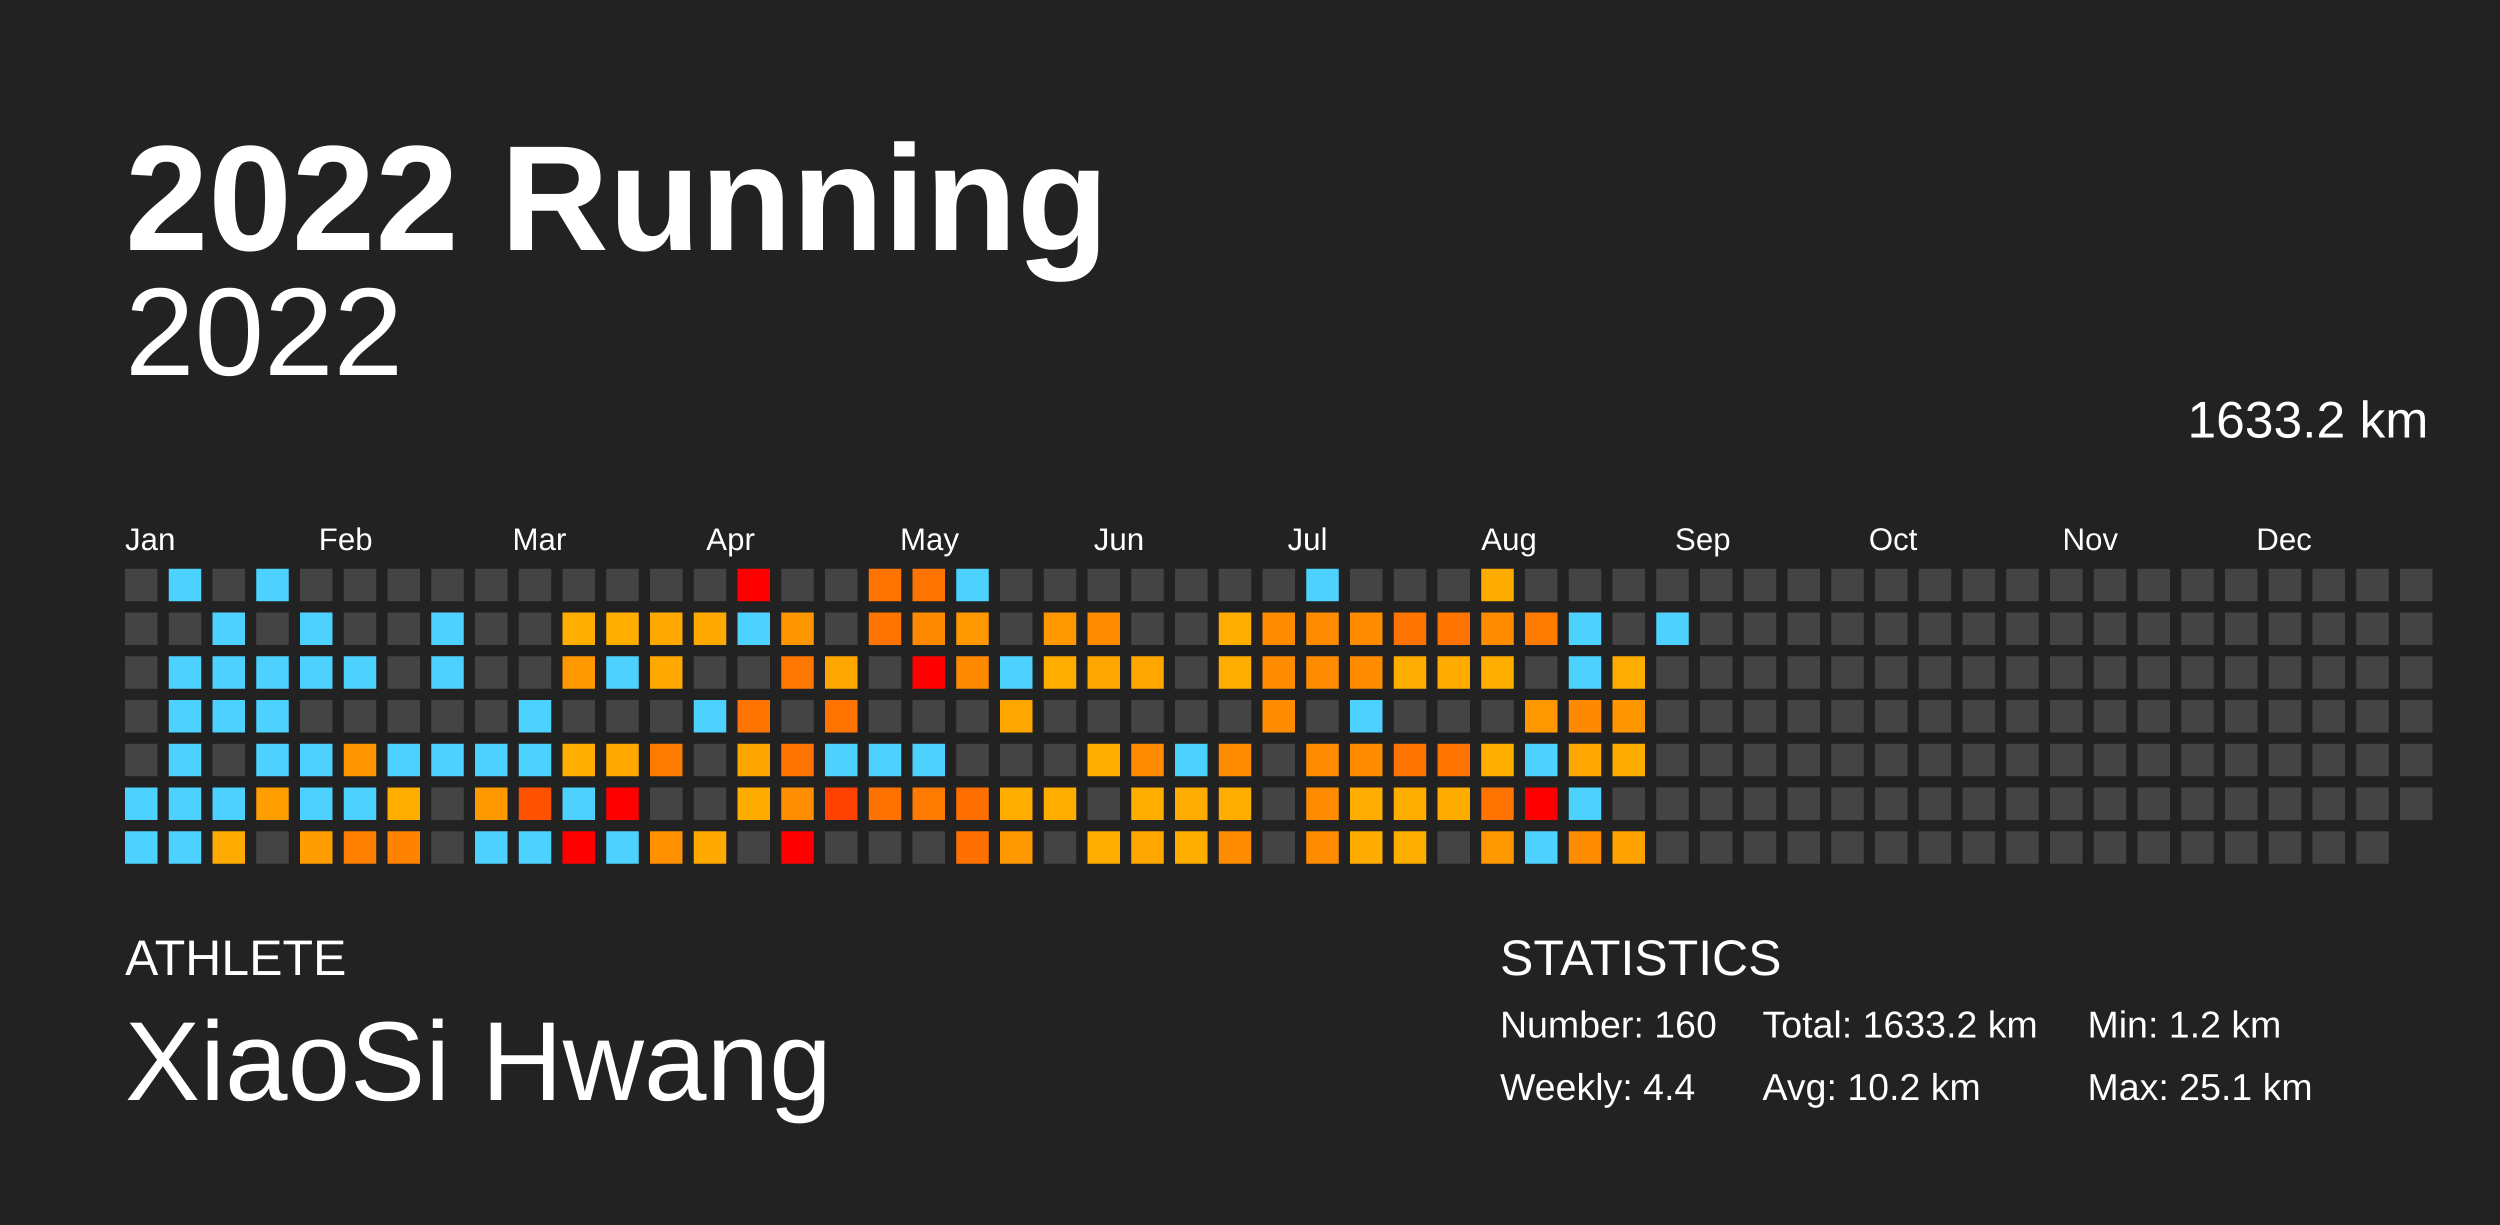
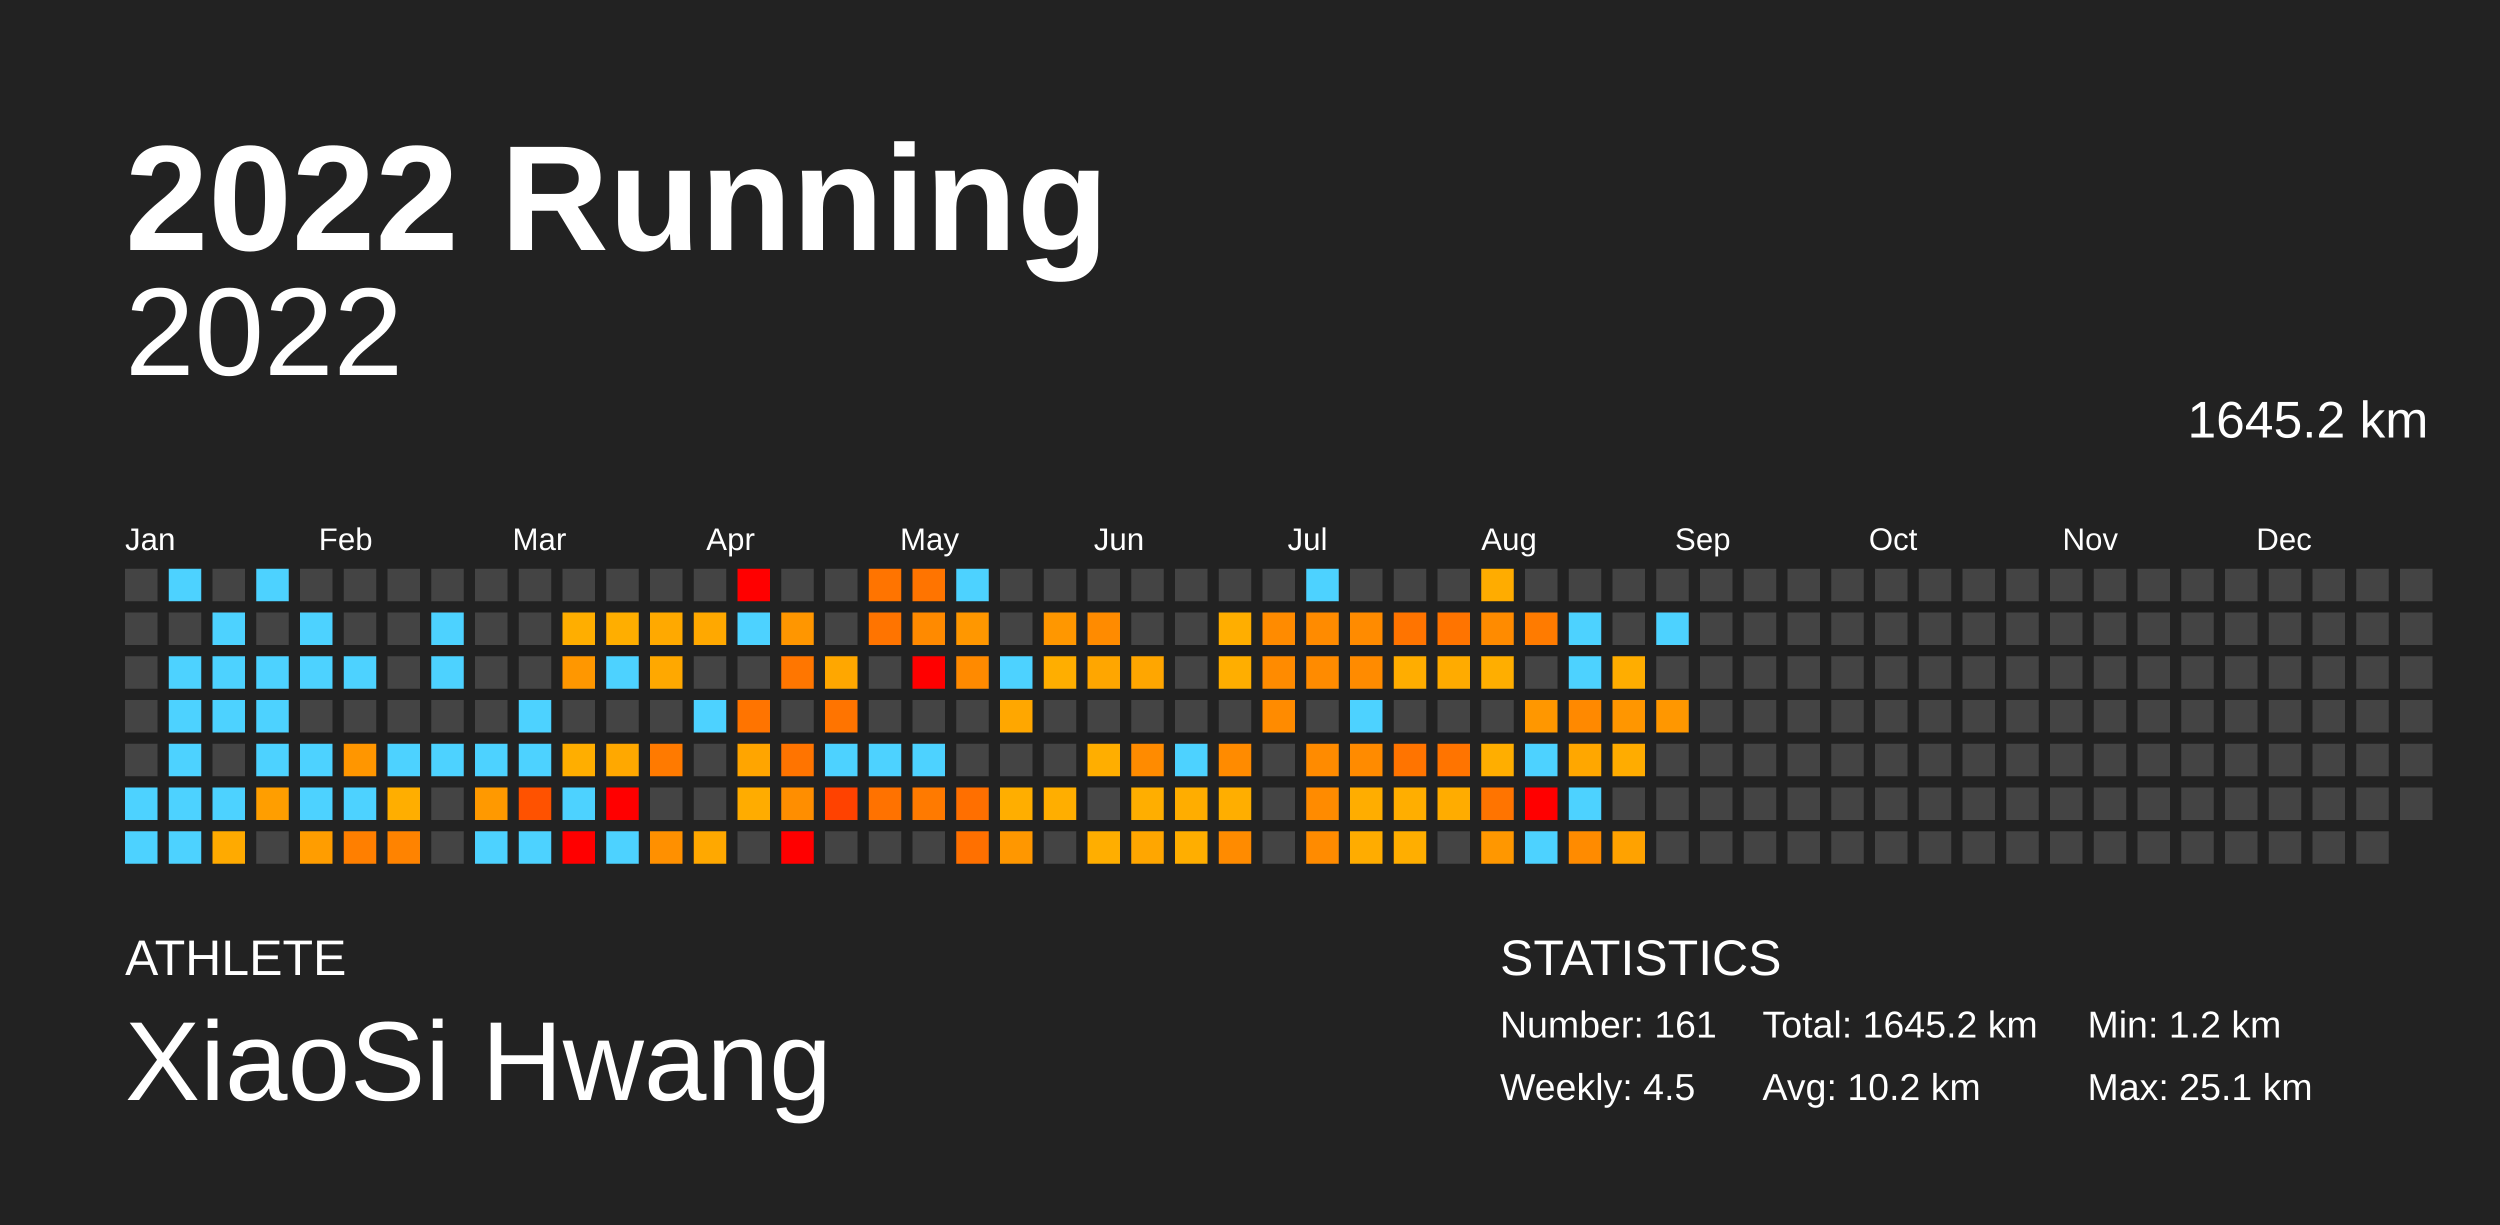
<svg xmlns="http://www.w3.org/2000/svg" baseProfile="full" height="98mm" version="1.1" viewBox="0,0,200,98" width="200mm">
  <defs />
  <rect fill="#222222" height="98" width="200" x="0" y="0" />
  <text fill="#FFFFFF" style="font-size:12px; font-family:Arial; font-weight:bold;" x="10" y="20">2022 Running</text>
  <text fill="#FFFFFF" style="font-size:4px; font-family:Arial" x="10" y="78">ATHLETE</text>
  <text fill="#FFFFFF" style="font-size:9px; font-family:Arial" x="10" y="88">XiaoSi Hwang</text>
  <text fill="#FFFFFF" style="font-size:4px; font-family:Arial" x="120" y="78">STATISTICS</text>
-   <text fill="#FFFFFF" style="font-size:3px; font-family:Arial" x="120" y="83">Number: 160</text>
-   <text fill="#FFFFFF" style="font-size:3px; font-family:Arial" x="120" y="88">Weekly: 4.4</text>
-   <text fill="#FFFFFF" style="font-size:3px; font-family:Arial" x="141" y="83">Total: 1633.2 km</text>
+   <text fill="#FFFFFF" style="font-size:3px; font-family:Arial" x="120" y="83">Number: 161</text>
+   <text fill="#FFFFFF" style="font-size:3px; font-family:Arial" x="120" y="88">Weekly: 4.5</text>
+   <text fill="#FFFFFF" style="font-size:3px; font-family:Arial" x="141" y="83">Total: 1645.2 km</text>
  <text fill="#FFFFFF" style="font-size:3px; font-family:Arial" x="141" y="88">Avg: 10.2 km</text>
  <text fill="#FFFFFF" style="font-size:3px; font-family:Arial" x="167" y="83">Min: 1.2 km</text>
  <text fill="#FFFFFF" style="font-size:3px; font-family:Arial" x="167" y="88">Max: 25.1 km</text>
  <text alignment-baseline="hanging" fill="#FFFFFF" style="font-size:10.0px; font-family:Arial;" x="10" y="30">2022</text>
-   <text alignment-baseline="hanging" fill="#FFFFFF" style="font-size:4.125px; font-family:Arial;" x="175" y="35">1633.2 km</text>
+   <text alignment-baseline="hanging" fill="#FFFFFF" style="font-size:4.125px; font-family:Arial;" x="175" y="35">1645.2 km</text>
  <text fill="#FFFFFF" style="font-size:2.5px; font-family:Arial" x="10.0" y="44">Jan</text>
  <text fill="#FFFFFF" style="font-size:2.5px; font-family:Arial" x="25.5" y="44">Feb</text>
  <text fill="#FFFFFF" style="font-size:2.5px; font-family:Arial" x="41.0" y="44">Mar</text>
  <text fill="#FFFFFF" style="font-size:2.5px; font-family:Arial" x="56.5" y="44">Apr</text>
  <text fill="#FFFFFF" style="font-size:2.5px; font-family:Arial" x="72.0" y="44">May</text>
  <text fill="#FFFFFF" style="font-size:2.5px; font-family:Arial" x="87.5" y="44">Jun</text>
  <text fill="#FFFFFF" style="font-size:2.5px; font-family:Arial" x="103.0" y="44">Jul</text>
  <text fill="#FFFFFF" style="font-size:2.5px; font-family:Arial" x="118.5" y="44">Aug</text>
  <text fill="#FFFFFF" style="font-size:2.5px; font-family:Arial" x="134.0" y="44">Sep</text>
  <text fill="#FFFFFF" style="font-size:2.5px; font-family:Arial" x="149.5" y="44">Oct</text>
  <text fill="#FFFFFF" style="font-size:2.5px; font-family:Arial" x="165.0" y="44">Nov</text>
  <text fill="#FFFFFF" style="font-size:2.5px; font-family:Arial" x="180.5" y="44">Dec</text>
  <rect fill="#444444" height="2.6" width="2.6" x="10.0" y="45.5" />
  <rect fill="#444444" height="2.6" width="2.6" x="10.0" y="49.0" />
  <rect fill="#444444" height="2.6" width="2.6" x="10.0" y="52.5" />
  <rect fill="#444444" height="2.6" width="2.6" x="10.0" y="56.0" />
  <rect fill="#444444" height="2.6" width="2.6" x="10.0" y="59.5" />
  <rect fill="#4dd2ff" height="2.6" width="2.6" x="10.0" y="63.0" />
  <rect fill="#4dd2ff" height="2.6" width="2.6" x="10.0" y="66.5" />
  <rect fill="#4dd2ff" height="2.6" width="2.6" x="13.5" y="45.5" />
  <rect fill="#444444" height="2.6" width="2.6" x="13.5" y="49.0" />
  <rect fill="#4dd2ff" height="2.6" width="2.6" x="13.5" y="52.5" />
  <rect fill="#4dd2ff" height="2.6" width="2.6" x="13.5" y="56.0" />
  <rect fill="#4dd2ff" height="2.6" width="2.6" x="13.5" y="59.5" />
  <rect fill="#4dd2ff" height="2.6" width="2.6" x="13.5" y="63.0" />
  <rect fill="#4dd2ff" height="2.6" width="2.6" x="13.5" y="66.5" />
  <rect fill="#444444" height="2.6" width="2.6" x="17.0" y="45.5" />
  <rect fill="#4dd2ff" height="2.6" width="2.6" x="17.0" y="49.0" />
  <rect fill="#4dd2ff" height="2.6" width="2.6" x="17.0" y="52.5" />
  <rect fill="#4dd2ff" height="2.6" width="2.6" x="17.0" y="56.0" />
  <rect fill="#444444" height="2.6" width="2.6" x="17.0" y="59.5" />
  <rect fill="#4dd2ff" height="2.6" width="2.6" x="17.0" y="63.0" />
  <rect fill="#ffaa00" height="2.6" width="2.6" x="17.0" y="66.5" />
  <rect fill="#4dd2ff" height="2.6" width="2.6" x="20.5" y="45.5" />
  <rect fill="#444444" height="2.6" width="2.6" x="20.5" y="49.0" />
  <rect fill="#4dd2ff" height="2.6" width="2.6" x="20.5" y="52.5" />
  <rect fill="#4dd2ff" height="2.6" width="2.6" x="20.5" y="56.0" />
  <rect fill="#4dd2ff" height="2.6" width="2.6" x="20.5" y="59.5" />
  <rect fill="#ff9e00" height="2.6" width="2.6" x="20.5" y="63.0" />
  <rect fill="#444444" height="2.6" width="2.6" x="20.5" y="66.5" />
  <rect fill="#444444" height="2.6" width="2.6" x="24.0" y="45.5" />
  <rect fill="#4dd2ff" height="2.6" width="2.6" x="24.0" y="49.0" />
  <rect fill="#4dd2ff" height="2.6" width="2.6" x="24.0" y="52.5" />
  <rect fill="#444444" height="2.6" width="2.6" x="24.0" y="56.0" />
  <rect fill="#4dd2ff" height="2.6" width="2.6" x="24.0" y="59.5" />
  <rect fill="#4dd2ff" height="2.6" width="2.6" x="24.0" y="63.0" />
  <rect fill="#ff9d00" height="2.6" width="2.6" x="24.0" y="66.5" />
  <rect fill="#444444" height="2.6" width="2.6" x="27.5" y="45.5" />
  <rect fill="#444444" height="2.6" width="2.6" x="27.5" y="49.0" />
  <rect fill="#4dd2ff" height="2.6" width="2.6" x="27.5" y="52.5" />
  <rect fill="#444444" height="2.6" width="2.6" x="27.5" y="56.0" />
  <rect fill="#ff9600" height="2.6" width="2.6" x="27.5" y="59.5" />
  <rect fill="#4dd2ff" height="2.6" width="2.6" x="27.5" y="63.0" />
  <rect fill="#ff7f00" height="2.6" width="2.6" x="27.5" y="66.5" />
  <rect fill="#444444" height="2.6" width="2.6" x="31.0" y="45.5" />
  <rect fill="#444444" height="2.6" width="2.6" x="31.0" y="49.0" />
  <rect fill="#444444" height="2.6" width="2.6" x="31.0" y="52.5" />
  <rect fill="#444444" height="2.6" width="2.6" x="31.0" y="56.0" />
  <rect fill="#4dd2ff" height="2.6" width="2.6" x="31.0" y="59.5" />
  <rect fill="#ffae00" height="2.6" width="2.6" x="31.0" y="63.0" />
  <rect fill="#ff8300" height="2.6" width="2.6" x="31.0" y="66.5" />
  <rect fill="#444444" height="2.6" width="2.6" x="34.5" y="45.5" />
  <rect fill="#4dd2ff" height="2.6" width="2.6" x="34.5" y="49.0" />
  <rect fill="#4dd2ff" height="2.6" width="2.6" x="34.5" y="52.5" />
  <rect fill="#444444" height="2.6" width="2.6" x="34.5" y="56.0" />
  <rect fill="#4dd2ff" height="2.6" width="2.6" x="34.5" y="59.5" />
  <rect fill="#444444" height="2.6" width="2.6" x="34.5" y="63.0" />
  <rect fill="#444444" height="2.6" width="2.6" x="34.5" y="66.5" />
  <rect fill="#444444" height="2.6" width="2.6" x="38.0" y="45.5" />
  <rect fill="#444444" height="2.6" width="2.6" x="38.0" y="49.0" />
  <rect fill="#444444" height="2.6" width="2.6" x="38.0" y="52.5" />
  <rect fill="#444444" height="2.6" width="2.6" x="38.0" y="56.0" />
  <rect fill="#4dd2ff" height="2.6" width="2.6" x="38.0" y="59.5" />
  <rect fill="#ff9900" height="2.6" width="2.6" x="38.0" y="63.0" />
  <rect fill="#4dd2ff" height="2.6" width="2.6" x="38.0" y="66.5" />
  <rect fill="#444444" height="2.6" width="2.6" x="41.5" y="45.5" />
  <rect fill="#444444" height="2.6" width="2.6" x="41.5" y="49.0" />
  <rect fill="#444444" height="2.6" width="2.6" x="41.5" y="52.5" />
  <rect fill="#4dd2ff" height="2.6" width="2.6" x="41.5" y="56.0" />
  <rect fill="#4dd2ff" height="2.6" width="2.6" x="41.5" y="59.5" />
  <rect fill="#ff5200" height="2.6" width="2.6" x="41.5" y="63.0" />
  <rect fill="#4dd2ff" height="2.6" width="2.6" x="41.5" y="66.5" />
  <rect fill="#444444" height="2.6" width="2.6" x="45.0" y="45.5" />
  <rect fill="#ffae00" height="2.6" width="2.6" x="45.0" y="49.0" />
  <rect fill="#ff9700" height="2.6" width="2.6" x="45.0" y="52.5" />
  <rect fill="#444444" height="2.6" width="2.6" x="45.0" y="56.0" />
  <rect fill="#ffae00" height="2.6" width="2.6" x="45.0" y="59.5" />
  <rect fill="#4dd2ff" height="2.6" width="2.6" x="45.0" y="63.0" />
  <rect fill="red" height="2.6" width="2.6" x="45.0" y="66.5" />
  <rect fill="#444444" height="2.6" width="2.6" x="48.5" y="45.5" />
  <rect fill="#ffae00" height="2.6" width="2.6" x="48.5" y="49.0" />
  <rect fill="#4dd2ff" height="2.6" width="2.6" x="48.5" y="52.5" />
  <rect fill="#444444" height="2.6" width="2.6" x="48.5" y="56.0" />
  <rect fill="#ffa800" height="2.6" width="2.6" x="48.5" y="59.5" />
  <rect fill="red" height="2.6" width="2.6" x="48.5" y="63.0" />
  <rect fill="#4dd2ff" height="2.6" width="2.6" x="48.5" y="66.5" />
  <rect fill="#444444" height="2.6" width="2.6" x="52.0" y="45.5" />
  <rect fill="#ffa900" height="2.6" width="2.6" x="52.0" y="49.0" />
  <rect fill="#ffa800" height="2.6" width="2.6" x="52.0" y="52.5" />
  <rect fill="#444444" height="2.6" width="2.6" x="52.0" y="56.0" />
  <rect fill="#ff7a00" height="2.6" width="2.6" x="52.0" y="59.5" />
  <rect fill="#444444" height="2.6" width="2.6" x="52.0" y="63.0" />
  <rect fill="#ff9000" height="2.6" width="2.6" x="52.0" y="66.5" />
  <rect fill="#444444" height="2.6" width="2.6" x="55.5" y="45.5" />
  <rect fill="#ffa800" height="2.6" width="2.6" x="55.5" y="49.0" />
  <rect fill="#444444" height="2.6" width="2.6" x="55.5" y="52.5" />
  <rect fill="#4dd2ff" height="2.6" width="2.6" x="55.5" y="56.0" />
  <rect fill="#444444" height="2.6" width="2.6" x="55.5" y="59.5" />
  <rect fill="#444444" height="2.6" width="2.6" x="55.5" y="63.0" />
  <rect fill="#ffa800" height="2.6" width="2.6" x="55.5" y="66.5" />
  <rect fill="red" height="2.6" width="2.6" x="59.0" y="45.5" />
  <rect fill="#4dd2ff" height="2.6" width="2.6" x="59.0" y="49.0" />
  <rect fill="#444444" height="2.6" width="2.6" x="59.0" y="52.5" />
  <rect fill="#ff7400" height="2.6" width="2.6" x="59.0" y="56.0" />
  <rect fill="#ffa500" height="2.6" width="2.6" x="59.0" y="59.5" />
  <rect fill="#ffac00" height="2.6" width="2.6" x="59.0" y="63.0" />
  <rect fill="#444444" height="2.6" width="2.6" x="59.0" y="66.5" />
  <rect fill="#444444" height="2.6" width="2.6" x="62.5" y="45.5" />
  <rect fill="#ff9600" height="2.6" width="2.6" x="62.5" y="49.0" />
  <rect fill="#ff7600" height="2.6" width="2.6" x="62.5" y="52.5" />
  <rect fill="#444444" height="2.6" width="2.6" x="62.5" y="56.0" />
  <rect fill="#ff7400" height="2.6" width="2.6" x="62.5" y="59.5" />
  <rect fill="#ff8e00" height="2.6" width="2.6" x="62.5" y="63.0" />
  <rect fill="red" height="2.6" width="2.6" x="62.5" y="66.5" />
  <rect fill="#444444" height="2.6" width="2.6" x="66.0" y="45.5" />
  <rect fill="#444444" height="2.6" width="2.6" x="66.0" y="49.0" />
  <rect fill="#ffa700" height="2.6" width="2.6" x="66.0" y="52.5" />
  <rect fill="#ff7400" height="2.6" width="2.6" x="66.0" y="56.0" />
  <rect fill="#4dd2ff" height="2.6" width="2.6" x="66.0" y="59.5" />
  <rect fill="#ff4200" height="2.6" width="2.6" x="66.0" y="63.0" />
  <rect fill="#444444" height="2.6" width="2.6" x="66.0" y="66.5" />
  <rect fill="#ff7400" height="2.6" width="2.6" x="69.5" y="45.5" />
  <rect fill="#ff7400" height="2.6" width="2.6" x="69.5" y="49.0" />
  <rect fill="#444444" height="2.6" width="2.6" x="69.5" y="52.5" />
  <rect fill="#444444" height="2.6" width="2.6" x="69.5" y="56.0" />
  <rect fill="#4dd2ff" height="2.6" width="2.6" x="69.5" y="59.5" />
  <rect fill="#ff7200" height="2.6" width="2.6" x="69.5" y="63.0" />
  <rect fill="#444444" height="2.6" width="2.6" x="69.5" y="66.5" />
  <rect fill="#ff7400" height="2.6" width="2.6" x="73.0" y="45.5" />
  <rect fill="#ff8a00" height="2.6" width="2.6" x="73.0" y="49.0" />
  <rect fill="red" height="2.6" width="2.6" x="73.0" y="52.5" />
  <rect fill="#444444" height="2.6" width="2.6" x="73.0" y="56.0" />
  <rect fill="#4dd2ff" height="2.6" width="2.6" x="73.0" y="59.5" />
  <rect fill="#ff7a00" height="2.6" width="2.6" x="73.0" y="63.0" />
  <rect fill="#444444" height="2.6" width="2.6" x="73.0" y="66.5" />
  <rect fill="#4dd2ff" height="2.6" width="2.6" x="76.5" y="45.5" />
  <rect fill="#ff9700" height="2.6" width="2.6" x="76.5" y="49.0" />
  <rect fill="#ff8a00" height="2.6" width="2.6" x="76.5" y="52.5" />
  <rect fill="#444444" height="2.6" width="2.6" x="76.5" y="56.0" />
  <rect fill="#444444" height="2.6" width="2.6" x="76.5" y="59.5" />
  <rect fill="#ff6f00" height="2.6" width="2.6" x="76.5" y="63.0" />
  <rect fill="#ff7000" height="2.6" width="2.6" x="76.5" y="66.5" />
  <rect fill="#444444" height="2.6" width="2.6" x="80.0" y="45.5" />
  <rect fill="#444444" height="2.6" width="2.6" x="80.0" y="49.0" />
  <rect fill="#4dd2ff" height="2.6" width="2.6" x="80.0" y="52.5" />
  <rect fill="#ffa700" height="2.6" width="2.6" x="80.0" y="56.0" />
  <rect fill="#444444" height="2.6" width="2.6" x="80.0" y="59.5" />
  <rect fill="#ffae00" height="2.6" width="2.6" x="80.0" y="63.0" />
  <rect fill="#ff9700" height="2.6" width="2.6" x="80.0" y="66.5" />
  <rect fill="#444444" height="2.6" width="2.6" x="83.5" y="45.5" />
  <rect fill="#ff9700" height="2.6" width="2.6" x="83.5" y="49.0" />
  <rect fill="#ffae00" height="2.6" width="2.6" x="83.5" y="52.5" />
  <rect fill="#444444" height="2.6" width="2.6" x="83.5" y="56.0" />
  <rect fill="#444444" height="2.6" width="2.6" x="83.5" y="59.5" />
  <rect fill="#ffae00" height="2.6" width="2.6" x="83.5" y="63.0" />
  <rect fill="#444444" height="2.6" width="2.6" x="83.5" y="66.5" />
  <rect fill="#444444" height="2.6" width="2.6" x="87.0" y="45.5" />
  <rect fill="#ff8b00" height="2.6" width="2.6" x="87.0" y="49.0" />
  <rect fill="#ffa600" height="2.6" width="2.6" x="87.0" y="52.5" />
  <rect fill="#444444" height="2.6" width="2.6" x="87.0" y="56.0" />
  <rect fill="#ffae00" height="2.6" width="2.6" x="87.0" y="59.5" />
  <rect fill="#444444" height="2.6" width="2.6" x="87.0" y="63.0" />
  <rect fill="#ffae00" height="2.6" width="2.6" x="87.0" y="66.5" />
  <rect fill="#444444" height="2.6" width="2.6" x="90.5" y="45.5" />
  <rect fill="#444444" height="2.6" width="2.6" x="90.5" y="49.0" />
  <rect fill="#ffa600" height="2.6" width="2.6" x="90.5" y="52.5" />
  <rect fill="#444444" height="2.6" width="2.6" x="90.5" y="56.0" />
  <rect fill="#ff8b00" height="2.6" width="2.6" x="90.5" y="59.5" />
  <rect fill="#ffae00" height="2.6" width="2.6" x="90.5" y="63.0" />
  <rect fill="#ffa600" height="2.6" width="2.6" x="90.5" y="66.5" />
  <rect fill="#444444" height="2.6" width="2.6" x="94.0" y="45.5" />
  <rect fill="#444444" height="2.6" width="2.6" x="94.0" y="49.0" />
  <rect fill="#444444" height="2.6" width="2.6" x="94.0" y="52.5" />
  <rect fill="#444444" height="2.6" width="2.6" x="94.0" y="56.0" />
  <rect fill="#4dd2ff" height="2.6" width="2.6" x="94.0" y="59.5" />
  <rect fill="#ffad00" height="2.6" width="2.6" x="94.0" y="63.0" />
  <rect fill="#ffae00" height="2.6" width="2.6" x="94.0" y="66.5" />
  <rect fill="#444444" height="2.6" width="2.6" x="97.5" y="45.5" />
  <rect fill="#ffae00" height="2.6" width="2.6" x="97.5" y="49.0" />
  <rect fill="#ffae00" height="2.6" width="2.6" x="97.5" y="52.5" />
  <rect fill="#444444" height="2.6" width="2.6" x="97.5" y="56.0" />
  <rect fill="#ff8b00" height="2.6" width="2.6" x="97.5" y="59.5" />
  <rect fill="#ffae00" height="2.6" width="2.6" x="97.5" y="63.0" />
  <rect fill="#ff8b00" height="2.6" width="2.6" x="97.5" y="66.5" />
  <rect fill="#444444" height="2.6" width="2.6" x="101.0" y="45.5" />
  <rect fill="#ff8b00" height="2.6" width="2.6" x="101.0" y="49.0" />
  <rect fill="#ff8b00" height="2.6" width="2.6" x="101.0" y="52.5" />
  <rect fill="#ff8b00" height="2.6" width="2.6" x="101.0" y="56.0" />
  <rect fill="#444444" height="2.6" width="2.6" x="101.0" y="59.5" />
  <rect fill="#444444" height="2.6" width="2.6" x="101.0" y="63.0" />
  <rect fill="#444444" height="2.6" width="2.6" x="101.0" y="66.5" />
  <rect fill="#4dd2ff" height="2.6" width="2.6" x="104.5" y="45.5" />
  <rect fill="#ff8b00" height="2.6" width="2.6" x="104.5" y="49.0" />
  <rect fill="#ff8b00" height="2.6" width="2.6" x="104.5" y="52.5" />
  <rect fill="#444444" height="2.6" width="2.6" x="104.5" y="56.0" />
  <rect fill="#ff8b00" height="2.6" width="2.6" x="104.5" y="59.5" />
  <rect fill="#ff8b00" height="2.6" width="2.6" x="104.5" y="63.0" />
  <rect fill="#ff8b00" height="2.6" width="2.6" x="104.5" y="66.5" />
  <rect fill="#444444" height="2.6" width="2.6" x="108.0" y="45.5" />
  <rect fill="#ff8b00" height="2.6" width="2.6" x="108.0" y="49.0" />
  <rect fill="#ff8b00" height="2.6" width="2.6" x="108.0" y="52.5" />
  <rect fill="#4dd2ff" height="2.6" width="2.6" x="108.0" y="56.0" />
  <rect fill="#ff8b00" height="2.6" width="2.6" x="108.0" y="59.5" />
  <rect fill="#ffad00" height="2.6" width="2.6" x="108.0" y="63.0" />
  <rect fill="#ffac00" height="2.6" width="2.6" x="108.0" y="66.5" />
  <rect fill="#444444" height="2.6" width="2.6" x="111.5" y="45.5" />
  <rect fill="#ff7400" height="2.6" width="2.6" x="111.5" y="49.0" />
  <rect fill="#ffad00" height="2.6" width="2.6" x="111.5" y="52.5" />
  <rect fill="#444444" height="2.6" width="2.6" x="111.5" y="56.0" />
  <rect fill="#ff7400" height="2.6" width="2.6" x="111.5" y="59.5" />
  <rect fill="#ffae00" height="2.6" width="2.6" x="111.5" y="63.0" />
  <rect fill="#ffae00" height="2.6" width="2.6" x="111.5" y="66.5" />
  <rect fill="#444444" height="2.6" width="2.6" x="115.0" y="45.5" />
  <rect fill="#ff7400" height="2.6" width="2.6" x="115.0" y="49.0" />
  <rect fill="#ffab00" height="2.6" width="2.6" x="115.0" y="52.5" />
  <rect fill="#444444" height="2.6" width="2.6" x="115.0" y="56.0" />
  <rect fill="#ff7400" height="2.6" width="2.6" x="115.0" y="59.5" />
  <rect fill="#ffac00" height="2.6" width="2.6" x="115.0" y="63.0" />
  <rect fill="#444444" height="2.6" width="2.6" x="115.0" y="66.5" />
  <rect fill="#ffac00" height="2.6" width="2.6" x="118.5" y="45.5" />
  <rect fill="#ff8b00" height="2.6" width="2.6" x="118.5" y="49.0" />
  <rect fill="#ffae00" height="2.6" width="2.6" x="118.5" y="52.5" />
  <rect fill="#444444" height="2.6" width="2.6" x="118.5" y="56.0" />
  <rect fill="#ffae00" height="2.6" width="2.6" x="118.5" y="59.5" />
  <rect fill="#ff7400" height="2.6" width="2.6" x="118.5" y="63.0" />
  <rect fill="#ff9700" height="2.6" width="2.6" x="118.5" y="66.5" />
  <rect fill="#444444" height="2.6" width="2.6" x="122.0" y="45.5" />
  <rect fill="#ff7b00" height="2.6" width="2.6" x="122.0" y="49.0" />
  <rect fill="#444444" height="2.6" width="2.6" x="122.0" y="52.5" />
  <rect fill="#ff9700" height="2.6" width="2.6" x="122.0" y="56.0" />
  <rect fill="#4dd2ff" height="2.6" width="2.6" x="122.0" y="59.5" />
  <rect fill="red" height="2.6" width="2.6" x="122.0" y="63.0" />
  <rect fill="#4dd2ff" height="2.6" width="2.6" x="122.0" y="66.5" />
  <rect fill="#444444" height="2.6" width="2.6" x="125.5" y="45.5" />
  <rect fill="#4dd2ff" height="2.6" width="2.6" x="125.5" y="49.0" />
  <rect fill="#4dd2ff" height="2.6" width="2.6" x="125.5" y="52.5" />
  <rect fill="#ff8900" height="2.6" width="2.6" x="125.5" y="56.0" />
  <rect fill="#ffa700" height="2.6" width="2.6" x="125.5" y="59.5" />
  <rect fill="#4dd2ff" height="2.6" width="2.6" x="125.5" y="63.0" />
  <rect fill="#ff8b00" height="2.6" width="2.6" x="125.5" y="66.5" />
  <rect fill="#444444" height="2.6" width="2.6" x="129.0" y="45.5" />
  <rect fill="#444444" height="2.6" width="2.6" x="129.0" y="49.0" />
  <rect fill="#ffad00" height="2.6" width="2.6" x="129.0" y="52.5" />
  <rect fill="#ff9600" height="2.6" width="2.6" x="129.0" y="56.0" />
  <rect fill="#ffac00" height="2.6" width="2.6" x="129.0" y="59.5" />
  <rect fill="#444444" height="2.6" width="2.6" x="129.0" y="63.0" />
  <rect fill="#ffa200" height="2.6" width="2.6" x="129.0" y="66.5" />
  <rect fill="#444444" height="2.6" width="2.6" x="132.5" y="45.5" />
  <rect fill="#4dd2ff" height="2.6" width="2.6" x="132.5" y="49.0" />
  <rect fill="#444444" height="2.6" width="2.6" x="132.5" y="52.5" />
-   <rect fill="#444444" height="2.6" width="2.6" x="132.5" y="56.0" />
+   <rect fill="#ff9700" height="2.6" width="2.6" x="132.5" y="56.0" />
  <rect fill="#444444" height="2.6" width="2.6" x="132.5" y="59.5" />
  <rect fill="#444444" height="2.6" width="2.6" x="132.5" y="63.0" />
  <rect fill="#444444" height="2.6" width="2.6" x="132.5" y="66.5" />
  <rect fill="#444444" height="2.6" width="2.6" x="136.0" y="45.5" />
  <rect fill="#444444" height="2.6" width="2.6" x="136.0" y="49.0" />
  <rect fill="#444444" height="2.6" width="2.6" x="136.0" y="52.5" />
  <rect fill="#444444" height="2.6" width="2.6" x="136.0" y="56.0" />
  <rect fill="#444444" height="2.6" width="2.6" x="136.0" y="59.5" />
  <rect fill="#444444" height="2.6" width="2.6" x="136.0" y="63.0" />
  <rect fill="#444444" height="2.6" width="2.6" x="136.0" y="66.5" />
  <rect fill="#444444" height="2.6" width="2.6" x="139.5" y="45.5" />
  <rect fill="#444444" height="2.6" width="2.6" x="139.5" y="49.0" />
  <rect fill="#444444" height="2.6" width="2.6" x="139.5" y="52.5" />
  <rect fill="#444444" height="2.6" width="2.6" x="139.5" y="56.0" />
  <rect fill="#444444" height="2.6" width="2.6" x="139.5" y="59.5" />
  <rect fill="#444444" height="2.6" width="2.6" x="139.5" y="63.0" />
  <rect fill="#444444" height="2.6" width="2.6" x="139.5" y="66.5" />
  <rect fill="#444444" height="2.6" width="2.6" x="143.0" y="45.5" />
  <rect fill="#444444" height="2.6" width="2.6" x="143.0" y="49.0" />
  <rect fill="#444444" height="2.6" width="2.6" x="143.0" y="52.5" />
  <rect fill="#444444" height="2.6" width="2.6" x="143.0" y="56.0" />
  <rect fill="#444444" height="2.6" width="2.6" x="143.0" y="59.5" />
  <rect fill="#444444" height="2.6" width="2.6" x="143.0" y="63.0" />
  <rect fill="#444444" height="2.6" width="2.6" x="143.0" y="66.5" />
  <rect fill="#444444" height="2.6" width="2.6" x="146.5" y="45.5" />
  <rect fill="#444444" height="2.6" width="2.6" x="146.5" y="49.0" />
  <rect fill="#444444" height="2.6" width="2.6" x="146.5" y="52.5" />
  <rect fill="#444444" height="2.6" width="2.6" x="146.5" y="56.0" />
  <rect fill="#444444" height="2.6" width="2.6" x="146.5" y="59.5" />
  <rect fill="#444444" height="2.6" width="2.6" x="146.5" y="63.0" />
  <rect fill="#444444" height="2.6" width="2.6" x="146.5" y="66.5" />
  <rect fill="#444444" height="2.6" width="2.6" x="150.0" y="45.5" />
  <rect fill="#444444" height="2.6" width="2.6" x="150.0" y="49.0" />
  <rect fill="#444444" height="2.6" width="2.6" x="150.0" y="52.5" />
  <rect fill="#444444" height="2.6" width="2.6" x="150.0" y="56.0" />
  <rect fill="#444444" height="2.6" width="2.6" x="150.0" y="59.5" />
  <rect fill="#444444" height="2.6" width="2.6" x="150.0" y="63.0" />
  <rect fill="#444444" height="2.6" width="2.6" x="150.0" y="66.5" />
  <rect fill="#444444" height="2.6" width="2.6" x="153.5" y="45.5" />
  <rect fill="#444444" height="2.6" width="2.6" x="153.5" y="49.0" />
  <rect fill="#444444" height="2.6" width="2.6" x="153.5" y="52.5" />
  <rect fill="#444444" height="2.6" width="2.6" x="153.5" y="56.0" />
  <rect fill="#444444" height="2.6" width="2.6" x="153.5" y="59.5" />
  <rect fill="#444444" height="2.6" width="2.6" x="153.5" y="63.0" />
  <rect fill="#444444" height="2.6" width="2.6" x="153.5" y="66.5" />
  <rect fill="#444444" height="2.6" width="2.6" x="157.0" y="45.5" />
  <rect fill="#444444" height="2.6" width="2.6" x="157.0" y="49.0" />
  <rect fill="#444444" height="2.6" width="2.6" x="157.0" y="52.5" />
  <rect fill="#444444" height="2.6" width="2.6" x="157.0" y="56.0" />
  <rect fill="#444444" height="2.6" width="2.6" x="157.0" y="59.5" />
  <rect fill="#444444" height="2.6" width="2.6" x="157.0" y="63.0" />
  <rect fill="#444444" height="2.6" width="2.6" x="157.0" y="66.5" />
  <rect fill="#444444" height="2.6" width="2.6" x="160.5" y="45.5" />
  <rect fill="#444444" height="2.6" width="2.6" x="160.5" y="49.0" />
  <rect fill="#444444" height="2.6" width="2.6" x="160.5" y="52.5" />
  <rect fill="#444444" height="2.6" width="2.6" x="160.5" y="56.0" />
  <rect fill="#444444" height="2.6" width="2.6" x="160.5" y="59.5" />
  <rect fill="#444444" height="2.6" width="2.6" x="160.5" y="63.0" />
  <rect fill="#444444" height="2.6" width="2.6" x="160.5" y="66.5" />
  <rect fill="#444444" height="2.6" width="2.6" x="164.0" y="45.5" />
  <rect fill="#444444" height="2.6" width="2.6" x="164.0" y="49.0" />
  <rect fill="#444444" height="2.6" width="2.6" x="164.0" y="52.5" />
  <rect fill="#444444" height="2.6" width="2.6" x="164.0" y="56.0" />
  <rect fill="#444444" height="2.6" width="2.6" x="164.0" y="59.5" />
  <rect fill="#444444" height="2.6" width="2.6" x="164.0" y="63.0" />
  <rect fill="#444444" height="2.6" width="2.6" x="164.0" y="66.5" />
  <rect fill="#444444" height="2.6" width="2.6" x="167.5" y="45.5" />
  <rect fill="#444444" height="2.6" width="2.6" x="167.5" y="49.0" />
  <rect fill="#444444" height="2.6" width="2.6" x="167.5" y="52.5" />
  <rect fill="#444444" height="2.6" width="2.6" x="167.5" y="56.0" />
  <rect fill="#444444" height="2.6" width="2.6" x="167.5" y="59.5" />
  <rect fill="#444444" height="2.6" width="2.6" x="167.5" y="63.0" />
  <rect fill="#444444" height="2.6" width="2.6" x="167.5" y="66.5" />
  <rect fill="#444444" height="2.6" width="2.6" x="171.0" y="45.5" />
  <rect fill="#444444" height="2.6" width="2.6" x="171.0" y="49.0" />
  <rect fill="#444444" height="2.6" width="2.6" x="171.0" y="52.5" />
  <rect fill="#444444" height="2.6" width="2.6" x="171.0" y="56.0" />
  <rect fill="#444444" height="2.6" width="2.6" x="171.0" y="59.5" />
  <rect fill="#444444" height="2.6" width="2.6" x="171.0" y="63.0" />
  <rect fill="#444444" height="2.6" width="2.6" x="171.0" y="66.5" />
  <rect fill="#444444" height="2.6" width="2.6" x="174.5" y="45.5" />
  <rect fill="#444444" height="2.6" width="2.6" x="174.5" y="49.0" />
  <rect fill="#444444" height="2.6" width="2.6" x="174.5" y="52.5" />
  <rect fill="#444444" height="2.6" width="2.6" x="174.5" y="56.0" />
  <rect fill="#444444" height="2.6" width="2.6" x="174.5" y="59.5" />
  <rect fill="#444444" height="2.6" width="2.6" x="174.5" y="63.0" />
  <rect fill="#444444" height="2.6" width="2.6" x="174.5" y="66.5" />
  <rect fill="#444444" height="2.6" width="2.6" x="178.0" y="45.5" />
  <rect fill="#444444" height="2.6" width="2.6" x="178.0" y="49.0" />
  <rect fill="#444444" height="2.6" width="2.6" x="178.0" y="52.5" />
  <rect fill="#444444" height="2.6" width="2.6" x="178.0" y="56.0" />
  <rect fill="#444444" height="2.6" width="2.6" x="178.0" y="59.5" />
  <rect fill="#444444" height="2.6" width="2.6" x="178.0" y="63.0" />
  <rect fill="#444444" height="2.6" width="2.6" x="178.0" y="66.5" />
  <rect fill="#444444" height="2.6" width="2.6" x="181.5" y="45.5" />
  <rect fill="#444444" height="2.6" width="2.6" x="181.5" y="49.0" />
  <rect fill="#444444" height="2.6" width="2.6" x="181.5" y="52.5" />
  <rect fill="#444444" height="2.6" width="2.6" x="181.5" y="56.0" />
  <rect fill="#444444" height="2.6" width="2.6" x="181.5" y="59.5" />
  <rect fill="#444444" height="2.6" width="2.6" x="181.5" y="63.0" />
  <rect fill="#444444" height="2.6" width="2.6" x="181.5" y="66.5" />
  <rect fill="#444444" height="2.6" width="2.6" x="185.0" y="45.5" />
  <rect fill="#444444" height="2.6" width="2.6" x="185.0" y="49.0" />
  <rect fill="#444444" height="2.6" width="2.6" x="185.0" y="52.5" />
  <rect fill="#444444" height="2.6" width="2.6" x="185.0" y="56.0" />
  <rect fill="#444444" height="2.6" width="2.6" x="185.0" y="59.5" />
  <rect fill="#444444" height="2.6" width="2.6" x="185.0" y="63.0" />
  <rect fill="#444444" height="2.6" width="2.6" x="185.0" y="66.5" />
  <rect fill="#444444" height="2.6" width="2.6" x="188.5" y="45.5" />
  <rect fill="#444444" height="2.6" width="2.6" x="188.5" y="49.0" />
  <rect fill="#444444" height="2.6" width="2.6" x="188.5" y="52.5" />
  <rect fill="#444444" height="2.6" width="2.6" x="188.5" y="56.0" />
  <rect fill="#444444" height="2.6" width="2.6" x="188.5" y="59.5" />
  <rect fill="#444444" height="2.6" width="2.6" x="188.5" y="63.0" />
  <rect fill="#444444" height="2.6" width="2.6" x="188.5" y="66.5" />
  <rect fill="#444444" height="2.6" width="2.6" x="192.0" y="45.5" />
  <rect fill="#444444" height="2.6" width="2.6" x="192.0" y="49.0" />
  <rect fill="#444444" height="2.6" width="2.6" x="192.0" y="52.5" />
  <rect fill="#444444" height="2.6" width="2.6" x="192.0" y="56.0" />
  <rect fill="#444444" height="2.6" width="2.6" x="192.0" y="59.5" />
  <rect fill="#444444" height="2.6" width="2.6" x="192.0" y="63.0" />
</svg>
